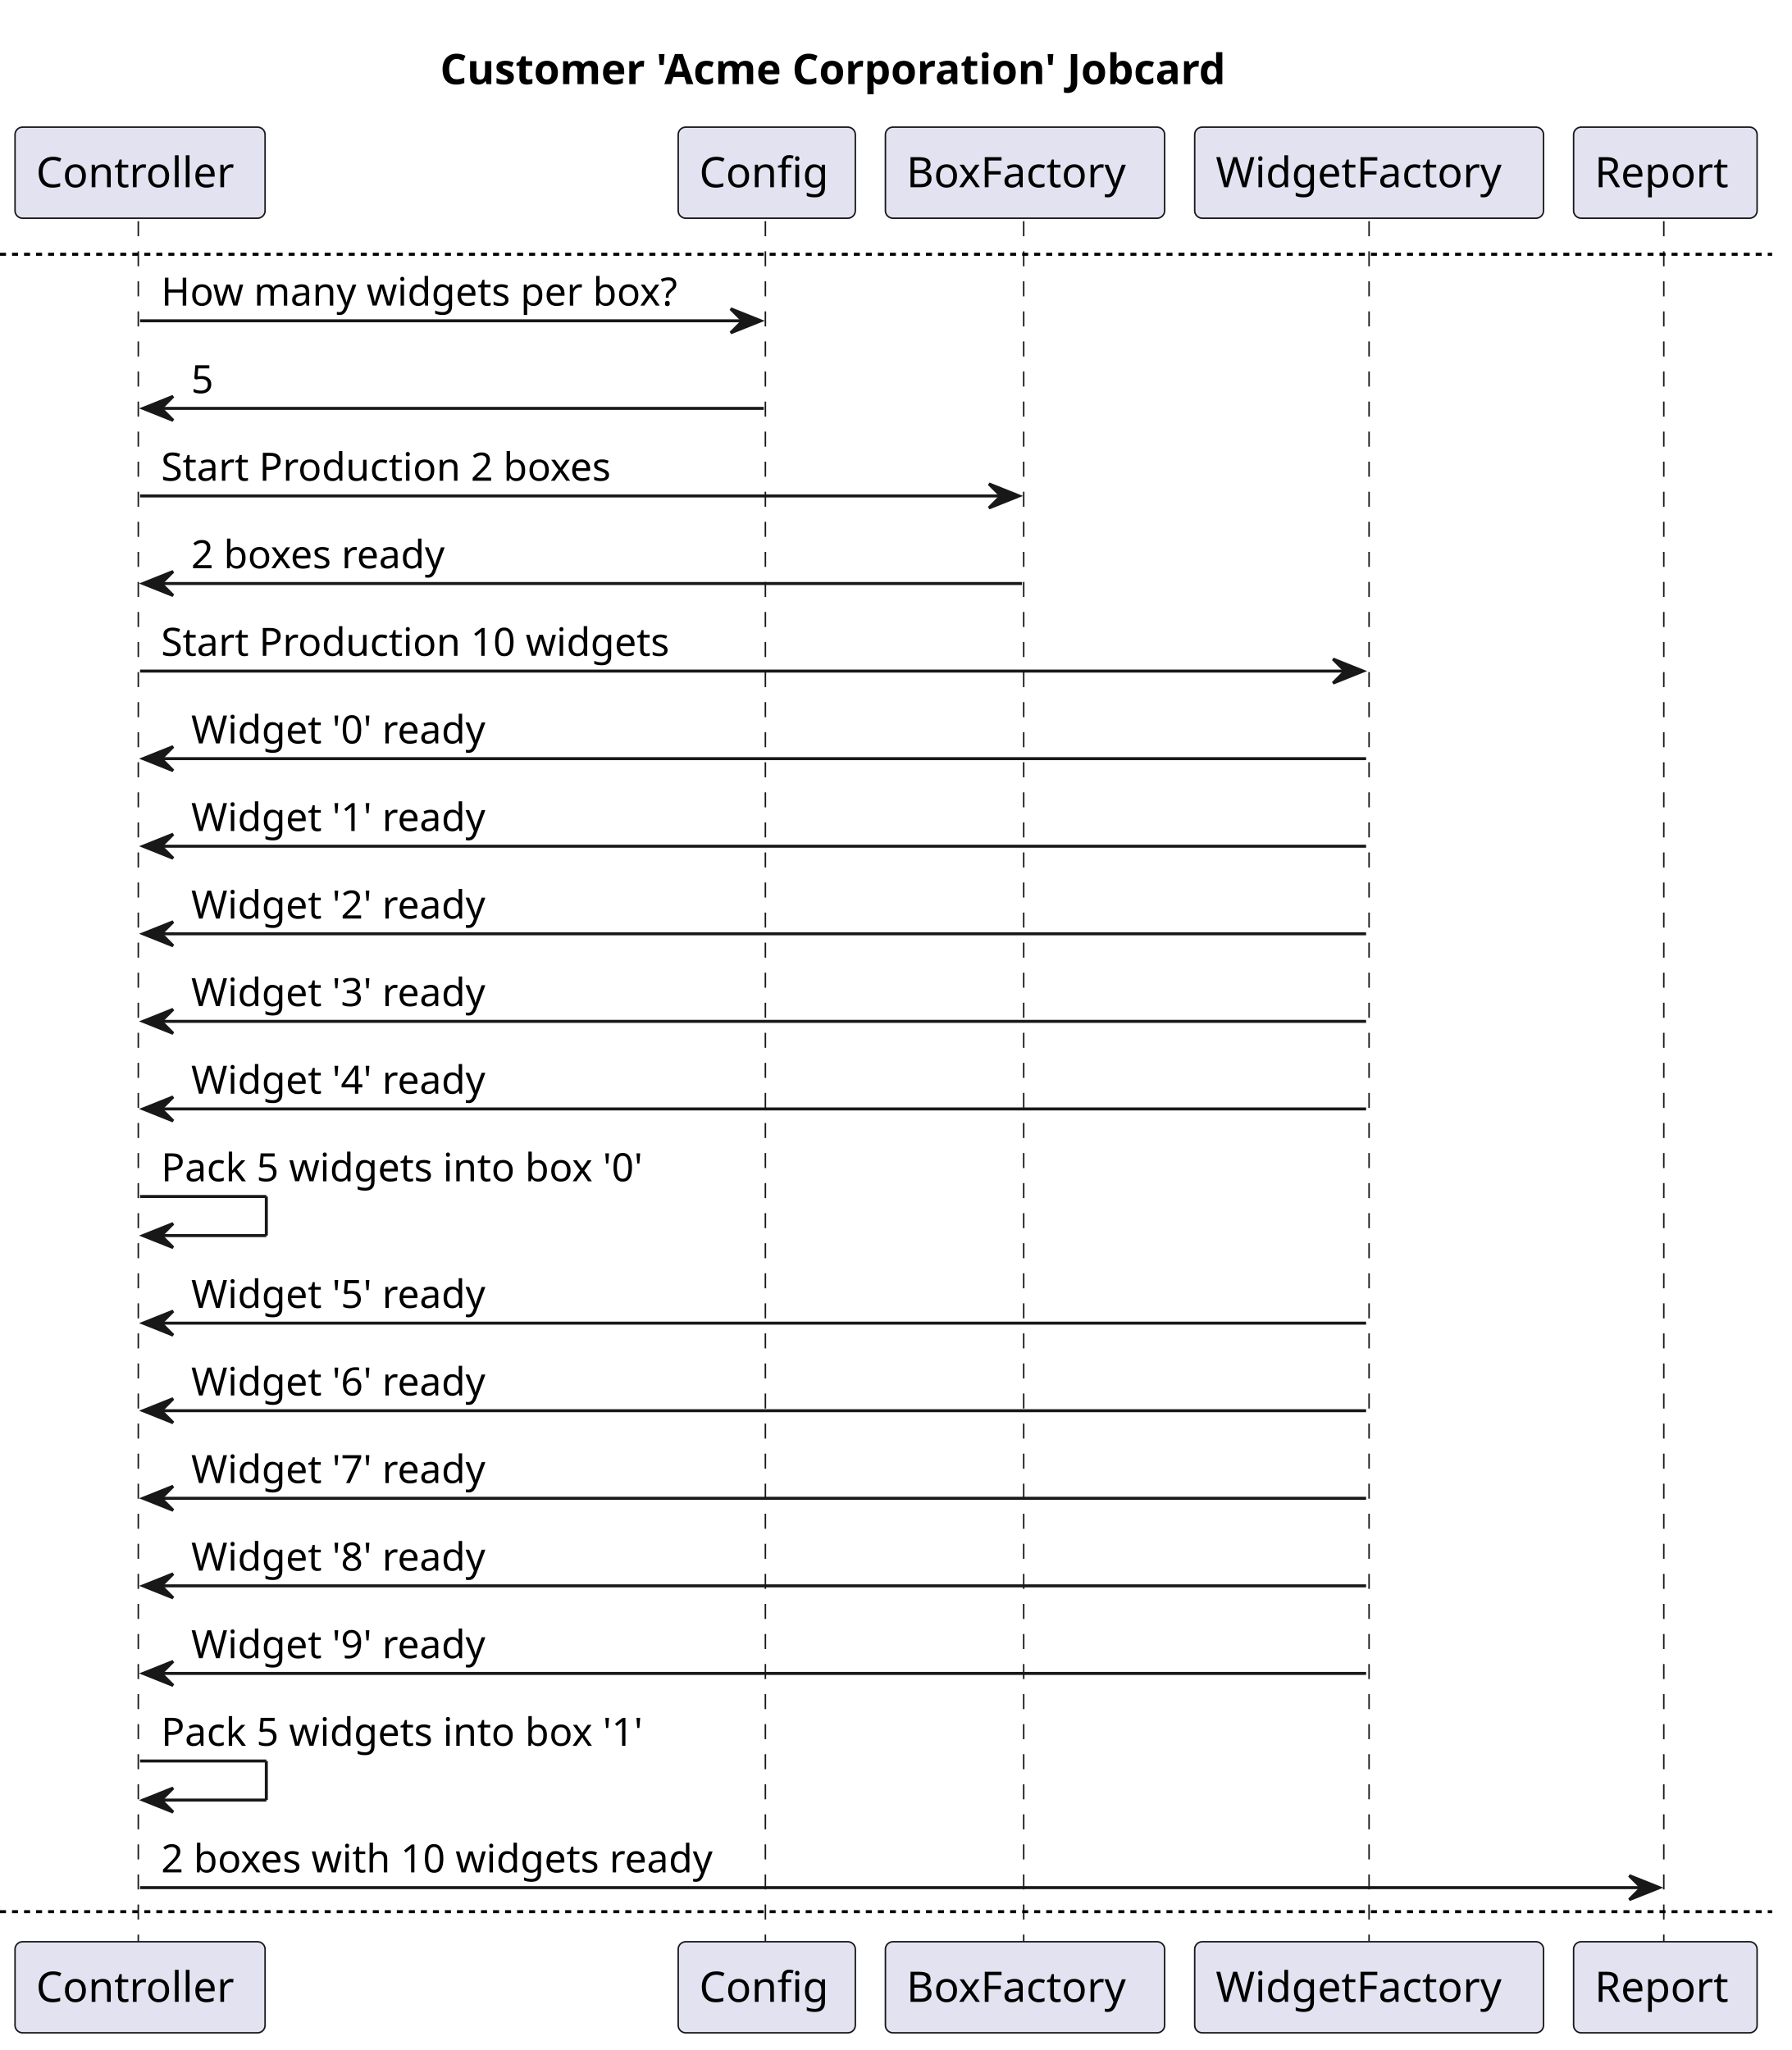
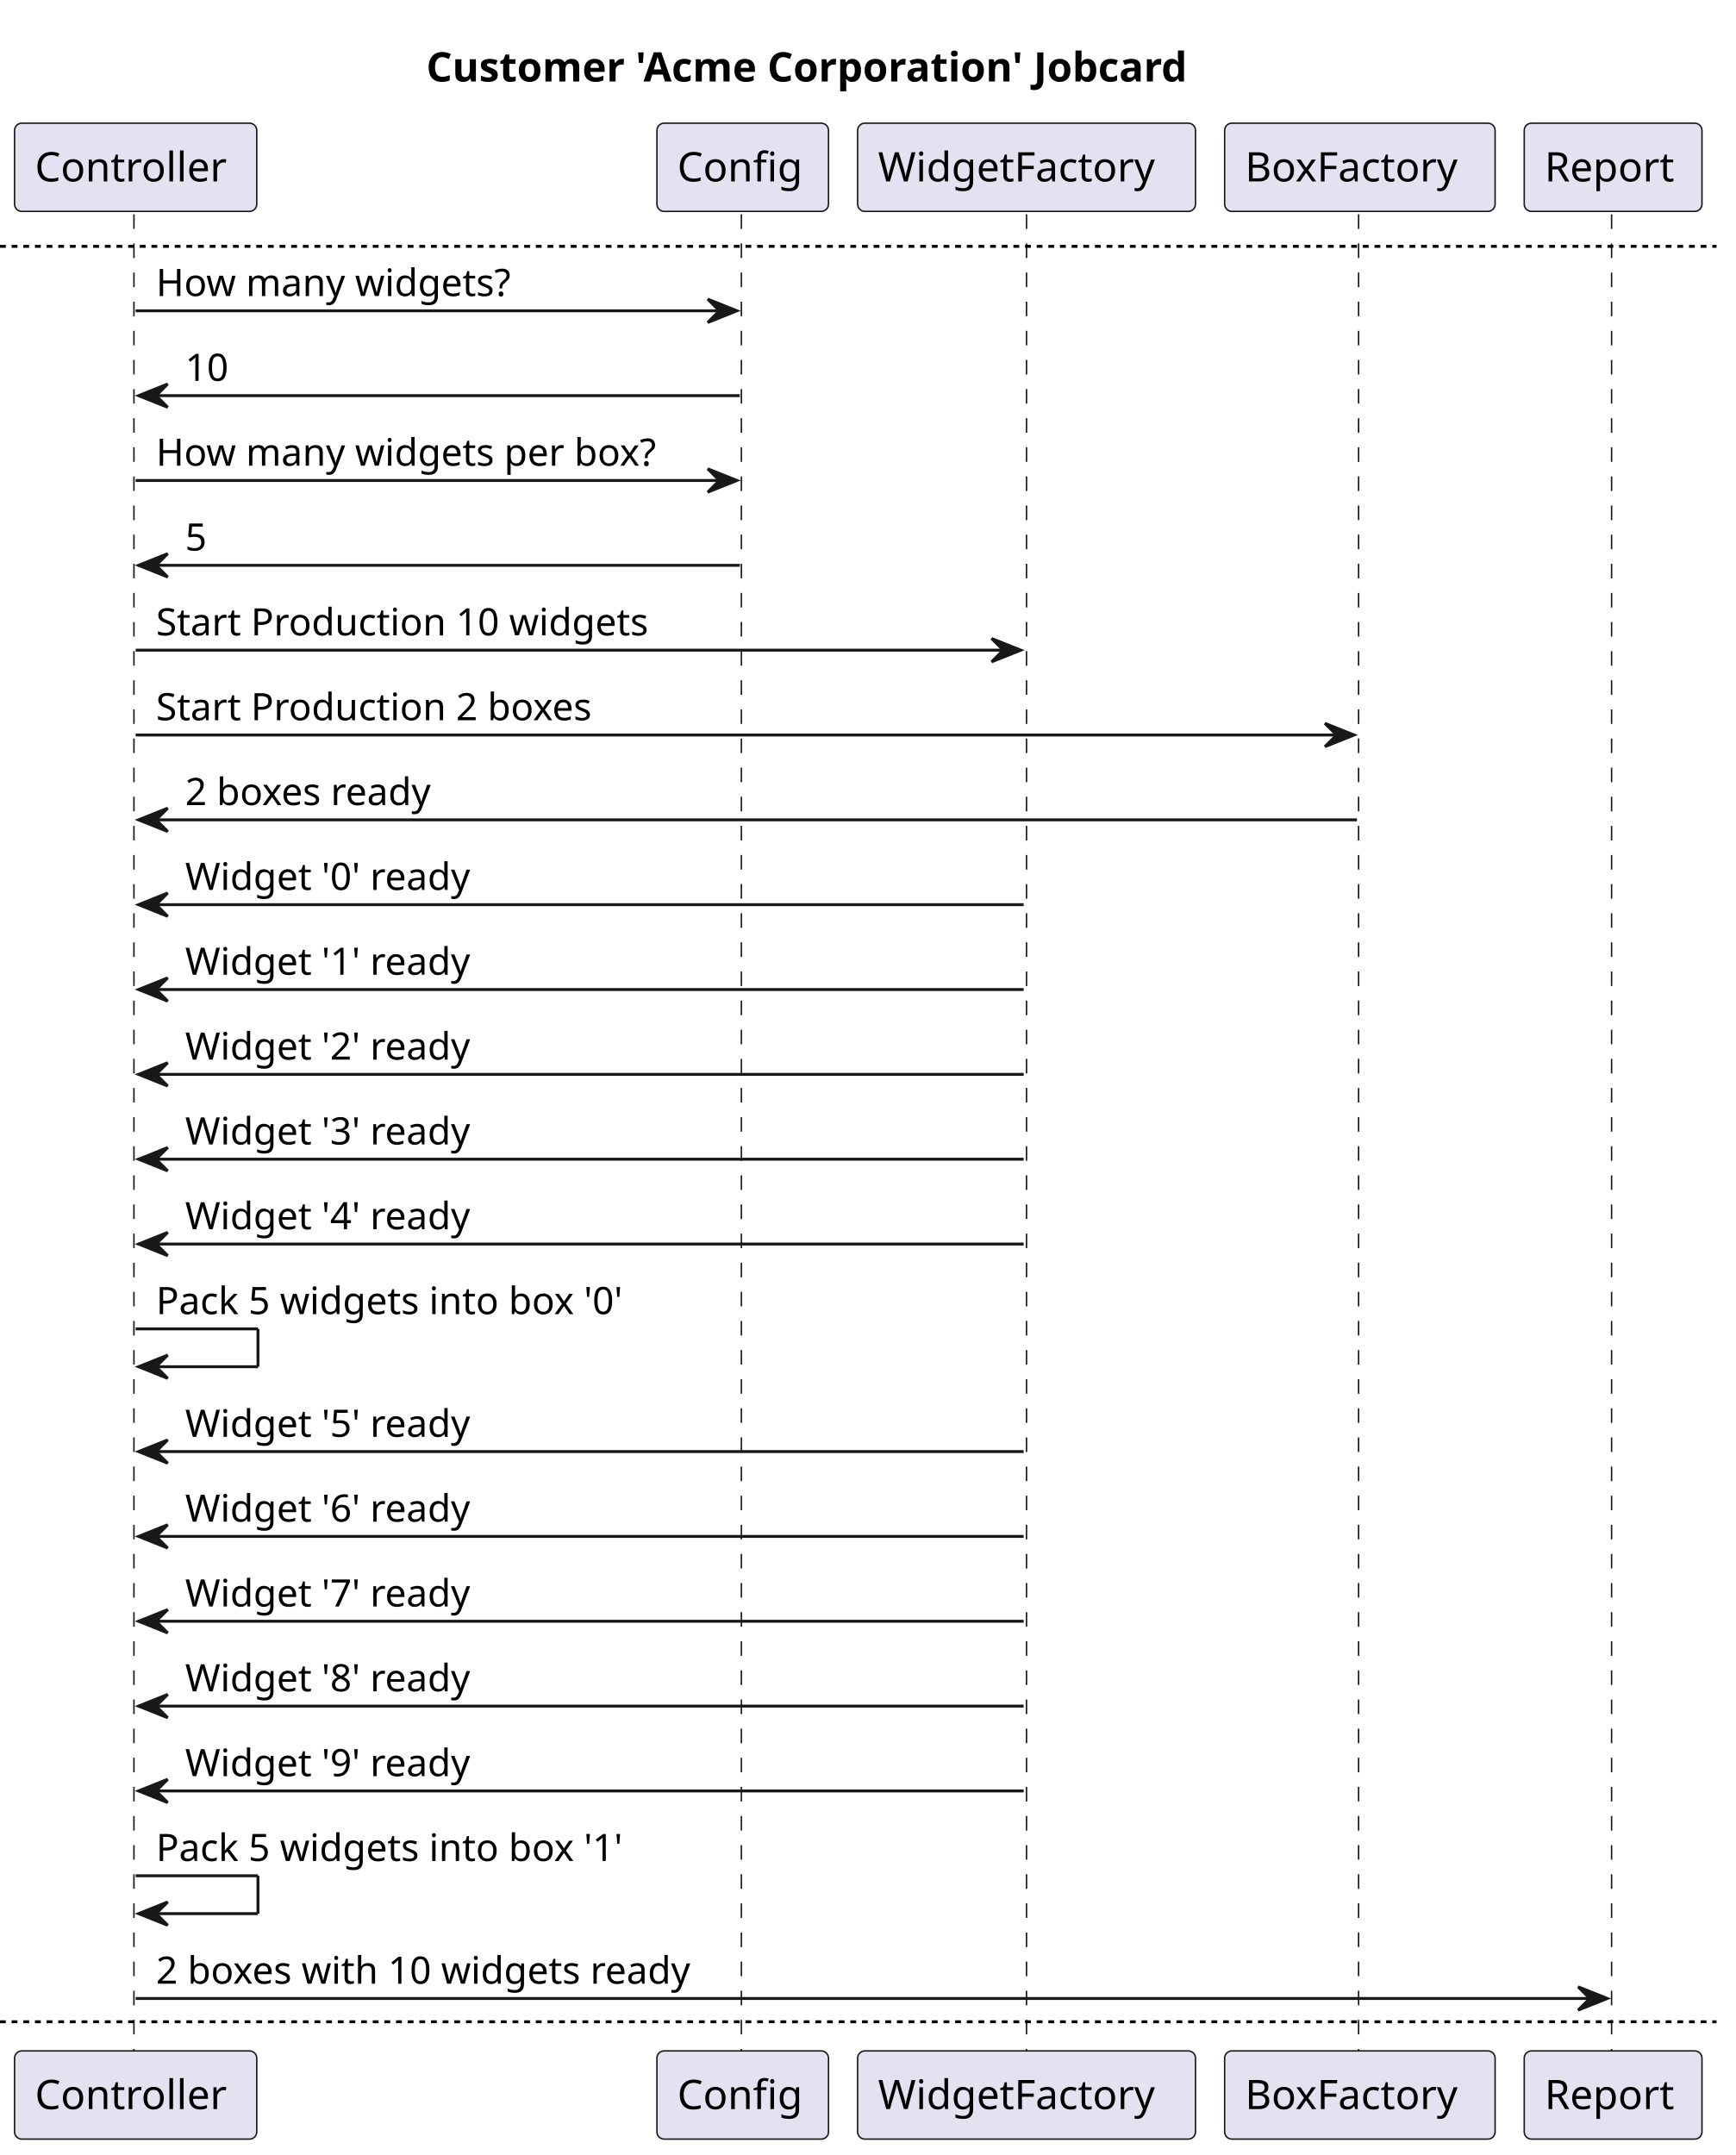
- <svg xmlns="http://www.w3.org/2000/svg" contentStyleType="text/css" height="682px" preserveAspectRatio="none" style="width:596px;height:682px;background:#FFFFFF;" version="1.1" viewBox="0 0 596 682" width="596px" zoomAndPan="magnify">
+ <svg xmlns="http://www.w3.org/2000/svg" contentStyleType="text/css" height="740px" preserveAspectRatio="none" style="width:596px;height:740px;background:#FFFFFF;" version="1.1" viewBox="0 0 596 740" width="596px" zoomAndPan="magnify">
  <defs />
  <g>
    <text fill="#000000" font-family="sans-serif" font-size="14" font-weight="bold" lengthAdjust="spacing" textLength="295.668" x="146.396" y="27.995">Customer 'Acme Corporation' Jobcard</text>
-     <line style="stroke:#181818;stroke-width:0.5;stroke-dasharray:5.0,5.0;" x1="46" x2="46" y1="73.594" y2="646.984" />
-     <line style="stroke:#181818;stroke-width:0.5;stroke-dasharray:5.0,5.0;" x1="254.59" x2="254.59" y1="73.594" y2="646.984" />
-     <line style="stroke:#181818;stroke-width:0.5;stroke-dasharray:5.0,5.0;" x1="340.509" x2="340.509" y1="73.594" y2="646.984" />
-     <line style="stroke:#181818;stroke-width:0.5;stroke-dasharray:5.0,5.0;" x1="455.389" x2="455.389" y1="73.594" y2="646.984" />
-     <line style="stroke:#181818;stroke-width:0.5;stroke-dasharray:5.0,5.0;" x1="553.422" x2="553.422" y1="73.594" y2="646.984" />
+     <line style="stroke:#181818;stroke-width:0.5;stroke-dasharray:5.0,5.0;" x1="46" x2="46" y1="73.594" y2="705.25" />
+     <line style="stroke:#181818;stroke-width:0.5;stroke-dasharray:5.0,5.0;" x1="254.59" x2="254.59" y1="73.594" y2="705.25" />
+     <line style="stroke:#181818;stroke-width:0.5;stroke-dasharray:5.0,5.0;" x1="352.509" x2="352.509" y1="73.594" y2="705.25" />
+     <line style="stroke:#181818;stroke-width:0.5;stroke-dasharray:5.0,5.0;" x1="466.542" x2="466.542" y1="73.594" y2="705.25" />
+     <line style="stroke:#181818;stroke-width:0.5;stroke-dasharray:5.0,5.0;" x1="553.422" x2="553.422" y1="73.594" y2="705.25" />
    <rect fill="#E2E2F0" height="30.297" rx="2.5" ry="2.5" style="stroke:#181818;stroke-width:0.5;" width="83.173" x="5" y="42.297" />
    <text fill="#000000" font-family="sans-serif" font-size="14" lengthAdjust="spacing" textLength="69.173" x="12" y="62.292">Controller</text>
-     <rect fill="#E2E2F0" height="30.297" rx="2.5" ry="2.5" style="stroke:#181818;stroke-width:0.5;" width="83.173" x="5" y="645.984" />
-     <text fill="#000000" font-family="sans-serif" font-size="14" lengthAdjust="spacing" textLength="69.173" x="12" y="665.98">Controller</text>
+     <rect fill="#E2E2F0" height="30.297" rx="2.5" ry="2.5" style="stroke:#181818;stroke-width:0.5;" width="83.173" x="5" y="704.25" />
+     <text fill="#000000" font-family="sans-serif" font-size="14" lengthAdjust="spacing" textLength="69.173" x="12" y="724.245">Controller</text>
    <rect fill="#E2E2F0" height="30.297" rx="2.5" ry="2.5" style="stroke:#181818;stroke-width:0.5;" width="58.919" x="225.59" y="42.297" />
    <text fill="#000000" font-family="sans-serif" font-size="14" lengthAdjust="spacing" textLength="44.919" x="232.59" y="62.292">Config</text>
-     <rect fill="#E2E2F0" height="30.297" rx="2.5" ry="2.5" style="stroke:#181818;stroke-width:0.5;" width="58.919" x="225.59" y="645.984" />
-     <text fill="#000000" font-family="sans-serif" font-size="14" lengthAdjust="spacing" textLength="44.919" x="232.59" y="665.98">Config</text>
-     <rect fill="#E2E2F0" height="30.297" rx="2.5" ry="2.5" style="stroke:#181818;stroke-width:0.5;" width="92.88" x="294.509" y="42.297" />
-     <text fill="#000000" font-family="sans-serif" font-size="14" lengthAdjust="spacing" textLength="78.88" x="301.509" y="62.292">BoxFactory</text>
-     <rect fill="#E2E2F0" height="30.297" rx="2.5" ry="2.5" style="stroke:#181818;stroke-width:0.5;" width="92.88" x="294.509" y="645.984" />
-     <text fill="#000000" font-family="sans-serif" font-size="14" lengthAdjust="spacing" textLength="78.88" x="301.509" y="665.98">BoxFactory</text>
-     <rect fill="#E2E2F0" height="30.297" rx="2.5" ry="2.5" style="stroke:#181818;stroke-width:0.5;" width="116.033" x="397.389" y="42.297" />
-     <text fill="#000000" font-family="sans-serif" font-size="14" lengthAdjust="spacing" textLength="102.033" x="404.389" y="62.292">WidgetFactory</text>
-     <rect fill="#E2E2F0" height="30.297" rx="2.5" ry="2.5" style="stroke:#181818;stroke-width:0.5;" width="116.033" x="397.389" y="645.984" />
-     <text fill="#000000" font-family="sans-serif" font-size="14" lengthAdjust="spacing" textLength="102.033" x="404.389" y="665.98">WidgetFactory</text>
+     <rect fill="#E2E2F0" height="30.297" rx="2.5" ry="2.5" style="stroke:#181818;stroke-width:0.5;" width="58.919" x="225.59" y="704.25" />
+     <text fill="#000000" font-family="sans-serif" font-size="14" lengthAdjust="spacing" textLength="44.919" x="232.59" y="724.245">Config</text>
+     <rect fill="#E2E2F0" height="30.297" rx="2.5" ry="2.5" style="stroke:#181818;stroke-width:0.5;" width="116.033" x="294.509" y="42.297" />
+     <text fill="#000000" font-family="sans-serif" font-size="14" lengthAdjust="spacing" textLength="102.033" x="301.509" y="62.292">WidgetFactory</text>
+     <rect fill="#E2E2F0" height="30.297" rx="2.5" ry="2.5" style="stroke:#181818;stroke-width:0.5;" width="116.033" x="294.509" y="704.25" />
+     <text fill="#000000" font-family="sans-serif" font-size="14" lengthAdjust="spacing" textLength="102.033" x="301.509" y="724.245">WidgetFactory</text>
+     <rect fill="#E2E2F0" height="30.297" rx="2.5" ry="2.5" style="stroke:#181818;stroke-width:0.5;" width="92.88" x="420.542" y="42.297" />
+     <text fill="#000000" font-family="sans-serif" font-size="14" lengthAdjust="spacing" textLength="78.88" x="427.542" y="62.292">BoxFactory</text>
+     <rect fill="#E2E2F0" height="30.297" rx="2.5" ry="2.5" style="stroke:#181818;stroke-width:0.5;" width="92.88" x="420.542" y="704.25" />
+     <text fill="#000000" font-family="sans-serif" font-size="14" lengthAdjust="spacing" textLength="78.88" x="427.542" y="724.245">BoxFactory</text>
    <rect fill="#E2E2F0" height="30.297" rx="2.5" ry="2.5" style="stroke:#181818;stroke-width:0.5;" width="61.038" x="523.422" y="42.297" />
    <text fill="#000000" font-family="sans-serif" font-size="14" lengthAdjust="spacing" textLength="47.038" x="530.422" y="62.292">Report</text>
-     <rect fill="#E2E2F0" height="30.297" rx="2.5" ry="2.5" style="stroke:#181818;stroke-width:0.5;" width="61.038" x="523.422" y="645.984" />
-     <text fill="#000000" font-family="sans-serif" font-size="14" lengthAdjust="spacing" textLength="47.038" x="530.422" y="665.98">Report</text>
+     <rect fill="#E2E2F0" height="30.297" rx="2.5" ry="2.5" style="stroke:#181818;stroke-width:0.5;" width="61.038" x="523.422" y="704.25" />
+     <text fill="#000000" font-family="sans-serif" font-size="14" lengthAdjust="spacing" textLength="47.038" x="530.422" y="724.245">Report</text>
    <line style="stroke:#000000;stroke-width:1.0;stroke-dasharray:2.0,2.0;" x1="0" x2="589.46" y1="84.594" y2="84.594" />
    <polygon fill="#181818" points="243.049,102.727,253.049,106.727,243.049,110.727,247.049,106.727" style="stroke:#181818;stroke-width:1.0;" />
    <line style="stroke:#181818;stroke-width:1.0;" x1="46.586" x2="249.049" y1="106.727" y2="106.727" />
-     <text fill="#000000" font-family="sans-serif" font-size="13" lengthAdjust="spacing" textLength="184.463" x="53.586" y="101.661">How many widgets per box?</text>
+     <text fill="#000000" font-family="sans-serif" font-size="13" lengthAdjust="spacing" textLength="130.705" x="53.586" y="101.661">How many widgets?</text>
    <polygon fill="#181818" points="57.586,131.859,47.586,135.859,57.586,139.859,53.586,135.859" style="stroke:#181818;stroke-width:1.0;" />
    <line style="stroke:#181818;stroke-width:1.0;" x1="51.586" x2="254.049" y1="135.859" y2="135.859" />
-     <text fill="#000000" font-family="sans-serif" font-size="13" lengthAdjust="spacing" textLength="8.271" x="63.586" y="130.793">5</text>
-     <polygon fill="#181818" points="328.949,160.992,338.949,164.992,328.949,168.992,332.949,164.992" style="stroke:#181818;stroke-width:1.0;" />
-     <line style="stroke:#181818;stroke-width:1.0;" x1="46.586" x2="334.949" y1="164.992" y2="164.992" />
-     <text fill="#000000" font-family="sans-serif" font-size="13" lengthAdjust="spacing" textLength="160.773" x="53.586" y="159.926">Start Production 2 boxes</text>
+     <text fill="#000000" font-family="sans-serif" font-size="13" lengthAdjust="spacing" textLength="16.542" x="63.586" y="130.793">10</text>
+     <polygon fill="#181818" points="243.049,160.992,253.049,164.992,243.049,168.992,247.049,164.992" style="stroke:#181818;stroke-width:1.0;" />
+     <line style="stroke:#181818;stroke-width:1.0;" x1="46.586" x2="249.049" y1="164.992" y2="164.992" />
+     <text fill="#000000" font-family="sans-serif" font-size="13" lengthAdjust="spacing" textLength="184.463" x="53.586" y="159.926">How many widgets per box?</text>
    <polygon fill="#181818" points="57.586,190.125,47.586,194.125,57.586,198.125,53.586,194.125" style="stroke:#181818;stroke-width:1.0;" />
-     <line style="stroke:#181818;stroke-width:1.0;" x1="51.586" x2="339.949" y1="194.125" y2="194.125" />
-     <text fill="#000000" font-family="sans-serif" font-size="13" lengthAdjust="spacing" textLength="92.46" x="63.586" y="189.059">2 boxes ready</text>
-     <polygon fill="#181818" points="443.405,219.258,453.405,223.258,443.405,227.258,447.405,223.258" style="stroke:#181818;stroke-width:1.0;" />
-     <line style="stroke:#181818;stroke-width:1.0;" x1="46.586" x2="449.405" y1="223.258" y2="223.258" />
+     <line style="stroke:#181818;stroke-width:1.0;" x1="51.586" x2="254.049" y1="194.125" y2="194.125" />
+     <text fill="#000000" font-family="sans-serif" font-size="13" lengthAdjust="spacing" textLength="8.271" x="63.586" y="189.059">5</text>
+     <polygon fill="#181818" points="340.525,219.258,350.525,223.258,340.525,227.258,344.525,223.258" style="stroke:#181818;stroke-width:1.0;" />
+     <line style="stroke:#181818;stroke-width:1.0;" x1="46.586" x2="346.525" y1="223.258" y2="223.258" />
    <text fill="#000000" font-family="sans-serif" font-size="13" lengthAdjust="spacing" textLength="180.991" x="53.586" y="218.192">Start Production 10 widgets</text>
-     <polygon fill="#181818" points="57.586,248.391,47.586,252.391,57.586,256.391,53.586,252.391" style="stroke:#181818;stroke-width:1.0;" />
-     <line style="stroke:#181818;stroke-width:1.0;" x1="51.586" x2="454.405" y1="252.391" y2="252.391" />
-     <text fill="#000000" font-family="sans-serif" font-size="13" lengthAdjust="spacing" textLength="107.002" x="63.586" y="247.325">Widget '0' ready</text>
+     <polygon fill="#181818" points="454.982,248.391,464.982,252.391,454.982,256.391,458.982,252.391" style="stroke:#181818;stroke-width:1.0;" />
+     <line style="stroke:#181818;stroke-width:1.0;" x1="46.586" x2="460.982" y1="252.391" y2="252.391" />
+     <text fill="#000000" font-family="sans-serif" font-size="13" lengthAdjust="spacing" textLength="160.773" x="53.586" y="247.325">Start Production 2 boxes</text>
    <polygon fill="#181818" points="57.586,277.523,47.586,281.523,57.586,285.523,53.586,281.523" style="stroke:#181818;stroke-width:1.0;" />
-     <line style="stroke:#181818;stroke-width:1.0;" x1="51.586" x2="454.405" y1="281.523" y2="281.523" />
-     <text fill="#000000" font-family="sans-serif" font-size="13" lengthAdjust="spacing" textLength="107.002" x="63.586" y="276.457">Widget '1' ready</text>
+     <line style="stroke:#181818;stroke-width:1.0;" x1="51.586" x2="465.982" y1="281.523" y2="281.523" />
+     <text fill="#000000" font-family="sans-serif" font-size="13" lengthAdjust="spacing" textLength="92.46" x="63.586" y="276.457">2 boxes ready</text>
    <polygon fill="#181818" points="57.586,306.656,47.586,310.656,57.586,314.656,53.586,310.656" style="stroke:#181818;stroke-width:1.0;" />
-     <line style="stroke:#181818;stroke-width:1.0;" x1="51.586" x2="454.405" y1="310.656" y2="310.656" />
-     <text fill="#000000" font-family="sans-serif" font-size="13" lengthAdjust="spacing" textLength="107.002" x="63.586" y="305.59">Widget '2' ready</text>
+     <line style="stroke:#181818;stroke-width:1.0;" x1="51.586" x2="351.525" y1="310.656" y2="310.656" />
+     <text fill="#000000" font-family="sans-serif" font-size="13" lengthAdjust="spacing" textLength="107.002" x="63.586" y="305.59">Widget '0' ready</text>
    <polygon fill="#181818" points="57.586,335.789,47.586,339.789,57.586,343.789,53.586,339.789" style="stroke:#181818;stroke-width:1.0;" />
-     <line style="stroke:#181818;stroke-width:1.0;" x1="51.586" x2="454.405" y1="339.789" y2="339.789" />
-     <text fill="#000000" font-family="sans-serif" font-size="13" lengthAdjust="spacing" textLength="107.002" x="63.586" y="334.723">Widget '3' ready</text>
+     <line style="stroke:#181818;stroke-width:1.0;" x1="51.586" x2="351.525" y1="339.789" y2="339.789" />
+     <text fill="#000000" font-family="sans-serif" font-size="13" lengthAdjust="spacing" textLength="107.002" x="63.586" y="334.723">Widget '1' ready</text>
    <polygon fill="#181818" points="57.586,364.922,47.586,368.922,57.586,372.922,53.586,368.922" style="stroke:#181818;stroke-width:1.0;" />
-     <line style="stroke:#181818;stroke-width:1.0;" x1="51.586" x2="454.405" y1="368.922" y2="368.922" />
-     <text fill="#000000" font-family="sans-serif" font-size="13" lengthAdjust="spacing" textLength="107.002" x="63.586" y="363.856">Widget '4' ready</text>
-     <line style="stroke:#181818;stroke-width:1.0;" x1="46.586" x2="88.586" y1="398.055" y2="398.055" />
-     <line style="stroke:#181818;stroke-width:1.0;" x1="88.586" x2="88.586" y1="398.055" y2="411.055" />
-     <line style="stroke:#181818;stroke-width:1.0;" x1="47.586" x2="88.586" y1="411.055" y2="411.055" />
-     <polygon fill="#181818" points="57.586,407.055,47.586,411.055,57.586,415.055,53.586,411.055" style="stroke:#181818;stroke-width:1.0;" />
-     <text fill="#000000" font-family="sans-serif" font-size="13" lengthAdjust="spacing" textLength="174.25" x="53.586" y="392.989">Pack 5 widgets into box '0'</text>
-     <polygon fill="#181818" points="57.586,436.188,47.586,440.188,57.586,444.188,53.586,440.188" style="stroke:#181818;stroke-width:1.0;" />
-     <line style="stroke:#181818;stroke-width:1.0;" x1="51.586" x2="454.405" y1="440.188" y2="440.188" />
-     <text fill="#000000" font-family="sans-serif" font-size="13" lengthAdjust="spacing" textLength="107.002" x="63.586" y="435.122">Widget '5' ready</text>
+     <line style="stroke:#181818;stroke-width:1.0;" x1="51.586" x2="351.525" y1="368.922" y2="368.922" />
+     <text fill="#000000" font-family="sans-serif" font-size="13" lengthAdjust="spacing" textLength="107.002" x="63.586" y="363.856">Widget '2' ready</text>
+     <polygon fill="#181818" points="57.586,394.055,47.586,398.055,57.586,402.055,53.586,398.055" style="stroke:#181818;stroke-width:1.0;" />
+     <line style="stroke:#181818;stroke-width:1.0;" x1="51.586" x2="351.525" y1="398.055" y2="398.055" />
+     <text fill="#000000" font-family="sans-serif" font-size="13" lengthAdjust="spacing" textLength="107.002" x="63.586" y="392.989">Widget '3' ready</text>
+     <polygon fill="#181818" points="57.586,423.188,47.586,427.188,57.586,431.188,53.586,427.188" style="stroke:#181818;stroke-width:1.0;" />
+     <line style="stroke:#181818;stroke-width:1.0;" x1="51.586" x2="351.525" y1="427.188" y2="427.188" />
+     <text fill="#000000" font-family="sans-serif" font-size="13" lengthAdjust="spacing" textLength="107.002" x="63.586" y="422.122">Widget '4' ready</text>
+     <line style="stroke:#181818;stroke-width:1.0;" x1="46.586" x2="88.586" y1="456.32" y2="456.32" />
+     <line style="stroke:#181818;stroke-width:1.0;" x1="88.586" x2="88.586" y1="456.32" y2="469.32" />
+     <line style="stroke:#181818;stroke-width:1.0;" x1="47.586" x2="88.586" y1="469.32" y2="469.32" />
    <polygon fill="#181818" points="57.586,465.32,47.586,469.32,57.586,473.32,53.586,469.32" style="stroke:#181818;stroke-width:1.0;" />
-     <line style="stroke:#181818;stroke-width:1.0;" x1="51.586" x2="454.405" y1="469.32" y2="469.32" />
-     <text fill="#000000" font-family="sans-serif" font-size="13" lengthAdjust="spacing" textLength="107.002" x="63.586" y="464.254">Widget '6' ready</text>
+     <text fill="#000000" font-family="sans-serif" font-size="13" lengthAdjust="spacing" textLength="174.25" x="53.586" y="451.254">Pack 5 widgets into box '0'</text>
    <polygon fill="#181818" points="57.586,494.453,47.586,498.453,57.586,502.453,53.586,498.453" style="stroke:#181818;stroke-width:1.0;" />
-     <line style="stroke:#181818;stroke-width:1.0;" x1="51.586" x2="454.405" y1="498.453" y2="498.453" />
-     <text fill="#000000" font-family="sans-serif" font-size="13" lengthAdjust="spacing" textLength="107.002" x="63.586" y="493.387">Widget '7' ready</text>
+     <line style="stroke:#181818;stroke-width:1.0;" x1="51.586" x2="351.525" y1="498.453" y2="498.453" />
+     <text fill="#000000" font-family="sans-serif" font-size="13" lengthAdjust="spacing" textLength="107.002" x="63.586" y="493.387">Widget '5' ready</text>
    <polygon fill="#181818" points="57.586,523.586,47.586,527.586,57.586,531.586,53.586,527.586" style="stroke:#181818;stroke-width:1.0;" />
-     <line style="stroke:#181818;stroke-width:1.0;" x1="51.586" x2="454.405" y1="527.586" y2="527.586" />
-     <text fill="#000000" font-family="sans-serif" font-size="13" lengthAdjust="spacing" textLength="107.002" x="63.586" y="522.52">Widget '8' ready</text>
+     <line style="stroke:#181818;stroke-width:1.0;" x1="51.586" x2="351.525" y1="527.586" y2="527.586" />
+     <text fill="#000000" font-family="sans-serif" font-size="13" lengthAdjust="spacing" textLength="107.002" x="63.586" y="522.52">Widget '6' ready</text>
    <polygon fill="#181818" points="57.586,552.719,47.586,556.719,57.586,560.719,53.586,556.719" style="stroke:#181818;stroke-width:1.0;" />
-     <line style="stroke:#181818;stroke-width:1.0;" x1="51.586" x2="454.405" y1="556.719" y2="556.719" />
-     <text fill="#000000" font-family="sans-serif" font-size="13" lengthAdjust="spacing" textLength="107.002" x="63.586" y="551.653">Widget '9' ready</text>
-     <line style="stroke:#181818;stroke-width:1.0;" x1="46.586" x2="88.586" y1="585.852" y2="585.852" />
-     <line style="stroke:#181818;stroke-width:1.0;" x1="88.586" x2="88.586" y1="585.852" y2="598.852" />
-     <line style="stroke:#181818;stroke-width:1.0;" x1="47.586" x2="88.586" y1="598.852" y2="598.852" />
-     <polygon fill="#181818" points="57.586,594.852,47.586,598.852,57.586,602.852,53.586,598.852" style="stroke:#181818;stroke-width:1.0;" />
-     <text fill="#000000" font-family="sans-serif" font-size="13" lengthAdjust="spacing" textLength="174.25" x="53.586" y="580.786">Pack 5 widgets into box '1'</text>
-     <polygon fill="#181818" points="541.941,623.984,551.941,627.984,541.941,631.984,545.941,627.984" style="stroke:#181818;stroke-width:1.0;" />
-     <line style="stroke:#181818;stroke-width:1.0;" x1="46.586" x2="547.941" y1="627.984" y2="627.984" />
-     <text fill="#000000" font-family="sans-serif" font-size="13" lengthAdjust="spacing" textLength="199.596" x="53.586" y="622.918">2 boxes with 10 widgets ready</text>
-     <line style="stroke:#000000;stroke-width:1.0;stroke-dasharray:2.0,2.0;" x1="0" x2="589.46" y1="635.984" y2="635.984" />
+     <line style="stroke:#181818;stroke-width:1.0;" x1="51.586" x2="351.525" y1="556.719" y2="556.719" />
+     <text fill="#000000" font-family="sans-serif" font-size="13" lengthAdjust="spacing" textLength="107.002" x="63.586" y="551.653">Widget '7' ready</text>
+     <polygon fill="#181818" points="57.586,581.852,47.586,585.852,57.586,589.852,53.586,585.852" style="stroke:#181818;stroke-width:1.0;" />
+     <line style="stroke:#181818;stroke-width:1.0;" x1="51.586" x2="351.525" y1="585.852" y2="585.852" />
+     <text fill="#000000" font-family="sans-serif" font-size="13" lengthAdjust="spacing" textLength="107.002" x="63.586" y="580.786">Widget '8' ready</text>
+     <polygon fill="#181818" points="57.586,610.984,47.586,614.984,57.586,618.984,53.586,614.984" style="stroke:#181818;stroke-width:1.0;" />
+     <line style="stroke:#181818;stroke-width:1.0;" x1="51.586" x2="351.525" y1="614.984" y2="614.984" />
+     <text fill="#000000" font-family="sans-serif" font-size="13" lengthAdjust="spacing" textLength="107.002" x="63.586" y="609.918">Widget '9' ready</text>
+     <line style="stroke:#181818;stroke-width:1.0;" x1="46.586" x2="88.586" y1="644.117" y2="644.117" />
+     <line style="stroke:#181818;stroke-width:1.0;" x1="88.586" x2="88.586" y1="644.117" y2="657.117" />
+     <line style="stroke:#181818;stroke-width:1.0;" x1="47.586" x2="88.586" y1="657.117" y2="657.117" />
+     <polygon fill="#181818" points="57.586,653.117,47.586,657.117,57.586,661.117,53.586,657.117" style="stroke:#181818;stroke-width:1.0;" />
+     <text fill="#000000" font-family="sans-serif" font-size="13" lengthAdjust="spacing" textLength="174.25" x="53.586" y="639.051">Pack 5 widgets into box '1'</text>
+     <polygon fill="#181818" points="541.941,682.25,551.941,686.25,541.941,690.25,545.941,686.25" style="stroke:#181818;stroke-width:1.0;" />
+     <line style="stroke:#181818;stroke-width:1.0;" x1="46.586" x2="547.941" y1="686.25" y2="686.25" />
+     <text fill="#000000" font-family="sans-serif" font-size="13" lengthAdjust="spacing" textLength="199.596" x="53.586" y="681.184">2 boxes with 10 widgets ready</text>
+     <line style="stroke:#000000;stroke-width:1.0;stroke-dasharray:2.0,2.0;" x1="0" x2="589.46" y1="694.25" y2="694.25" />
  </g>
</svg>
